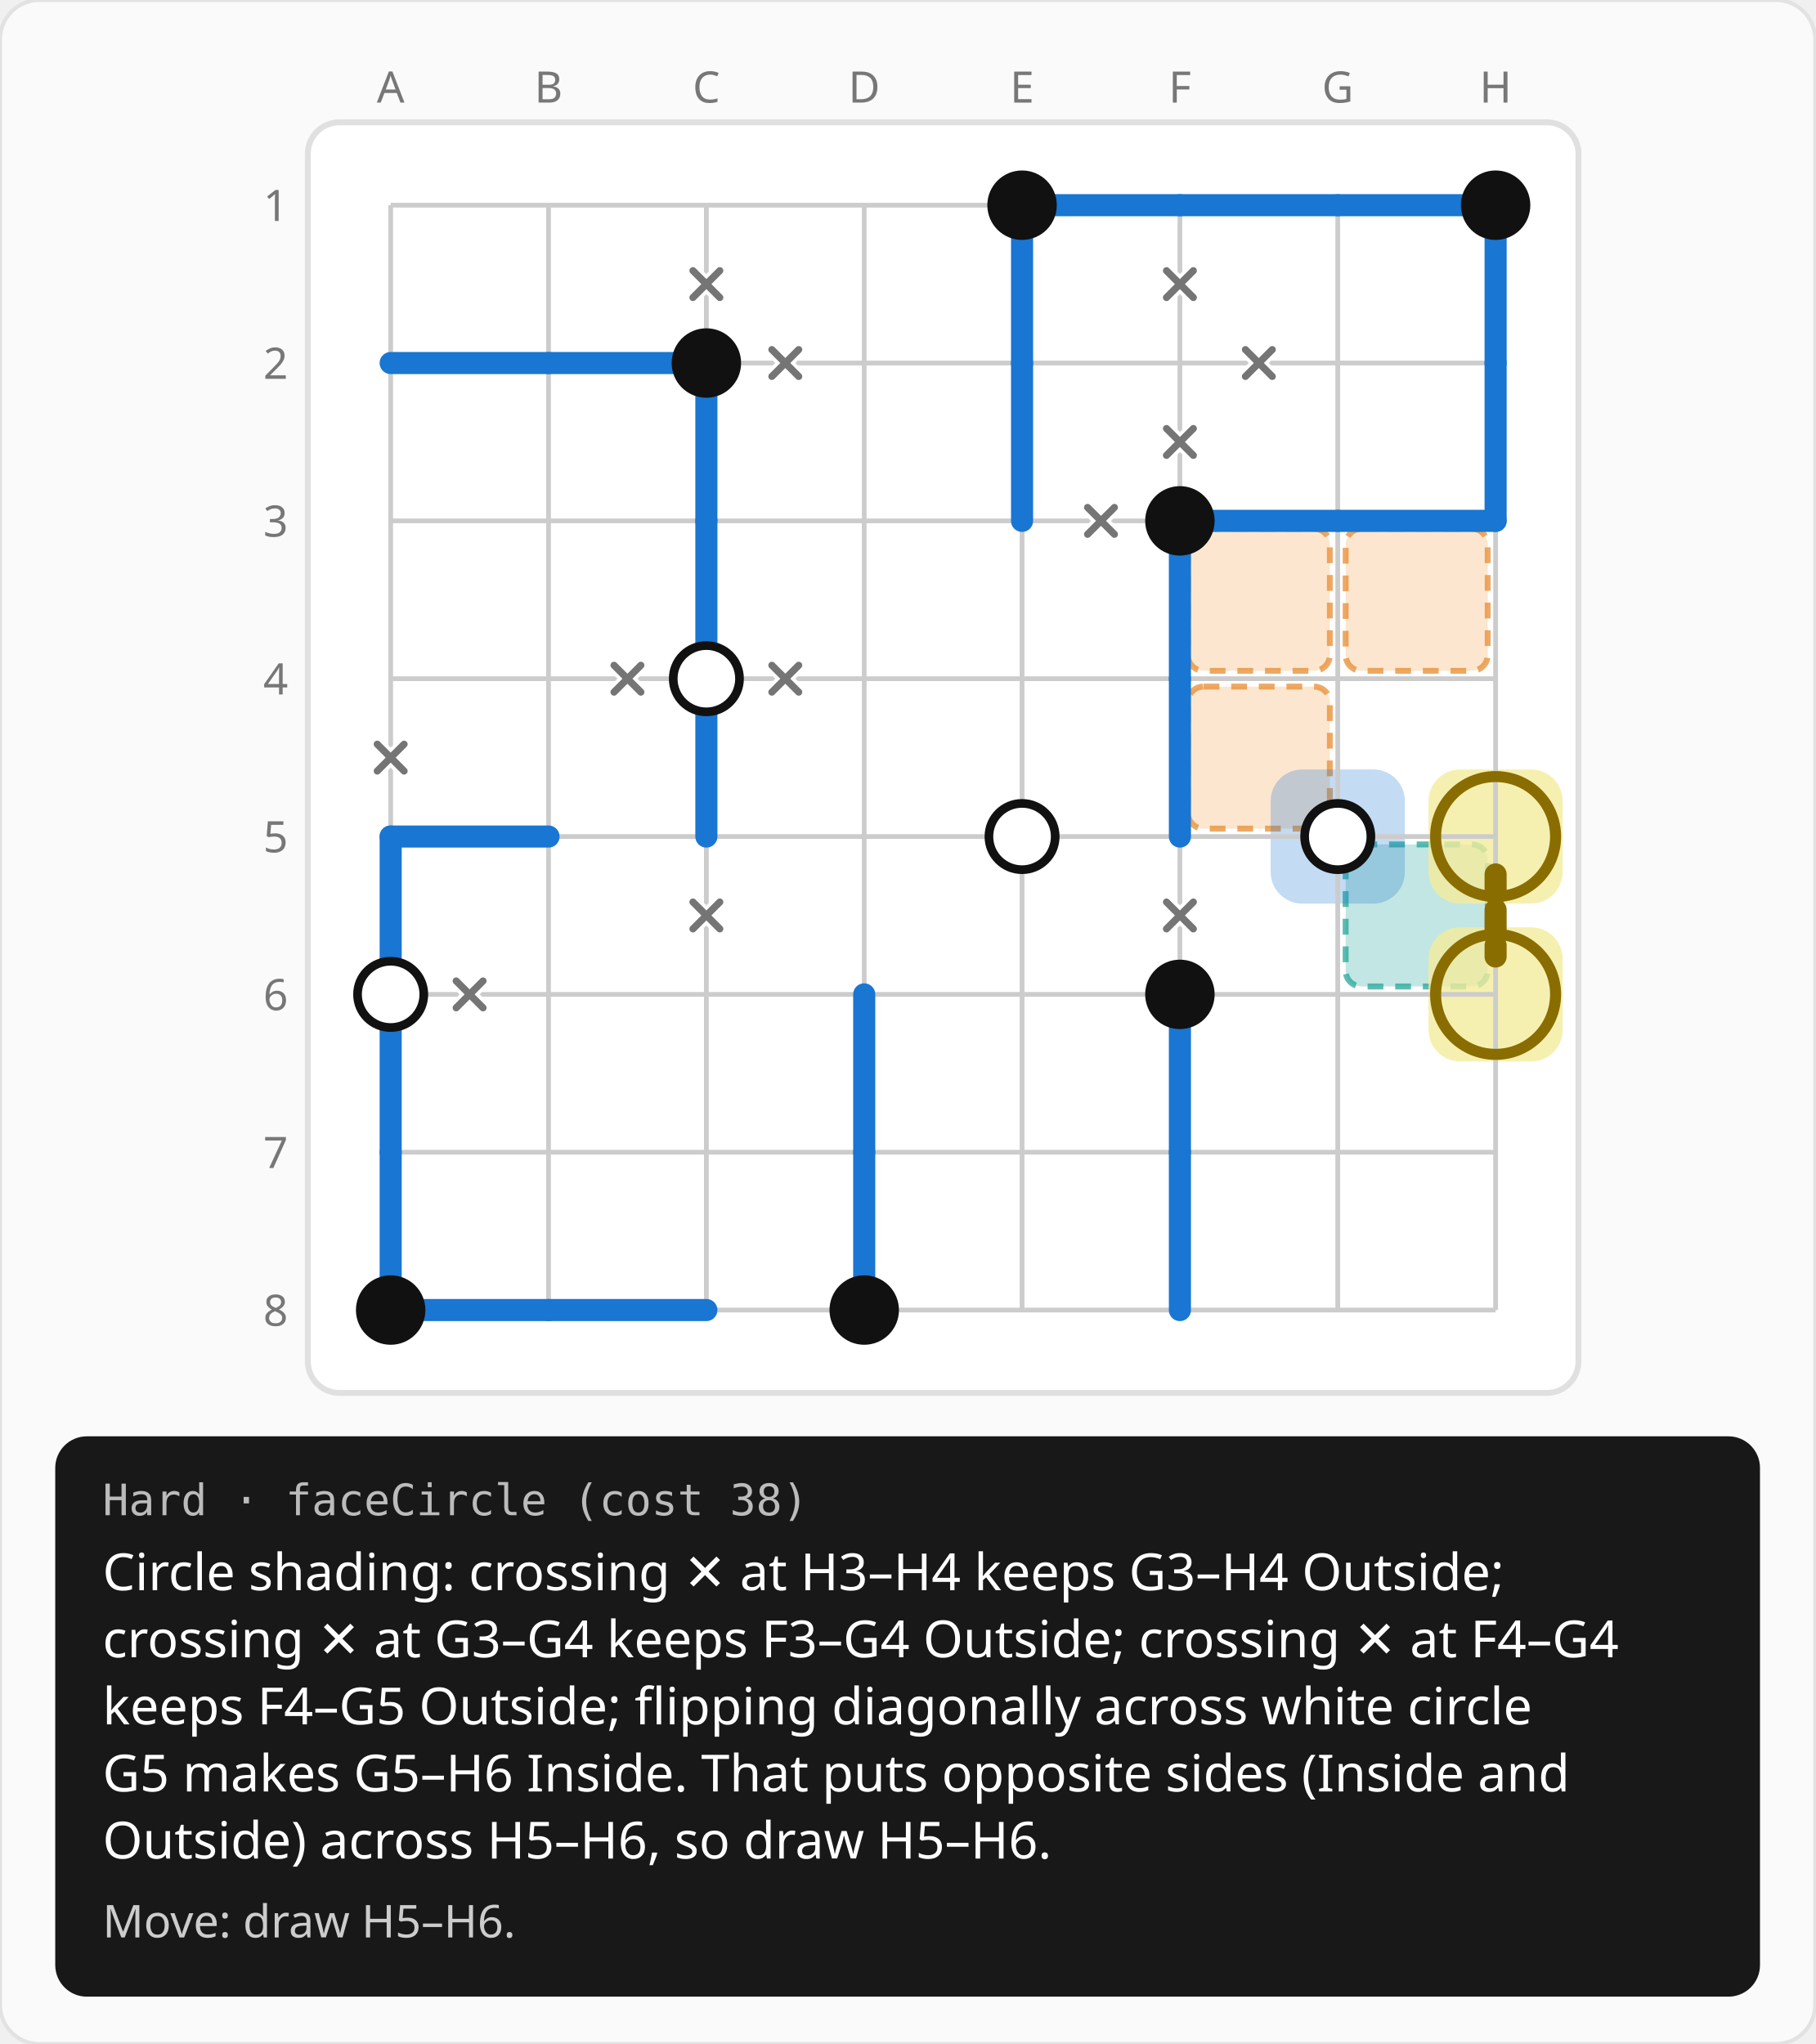
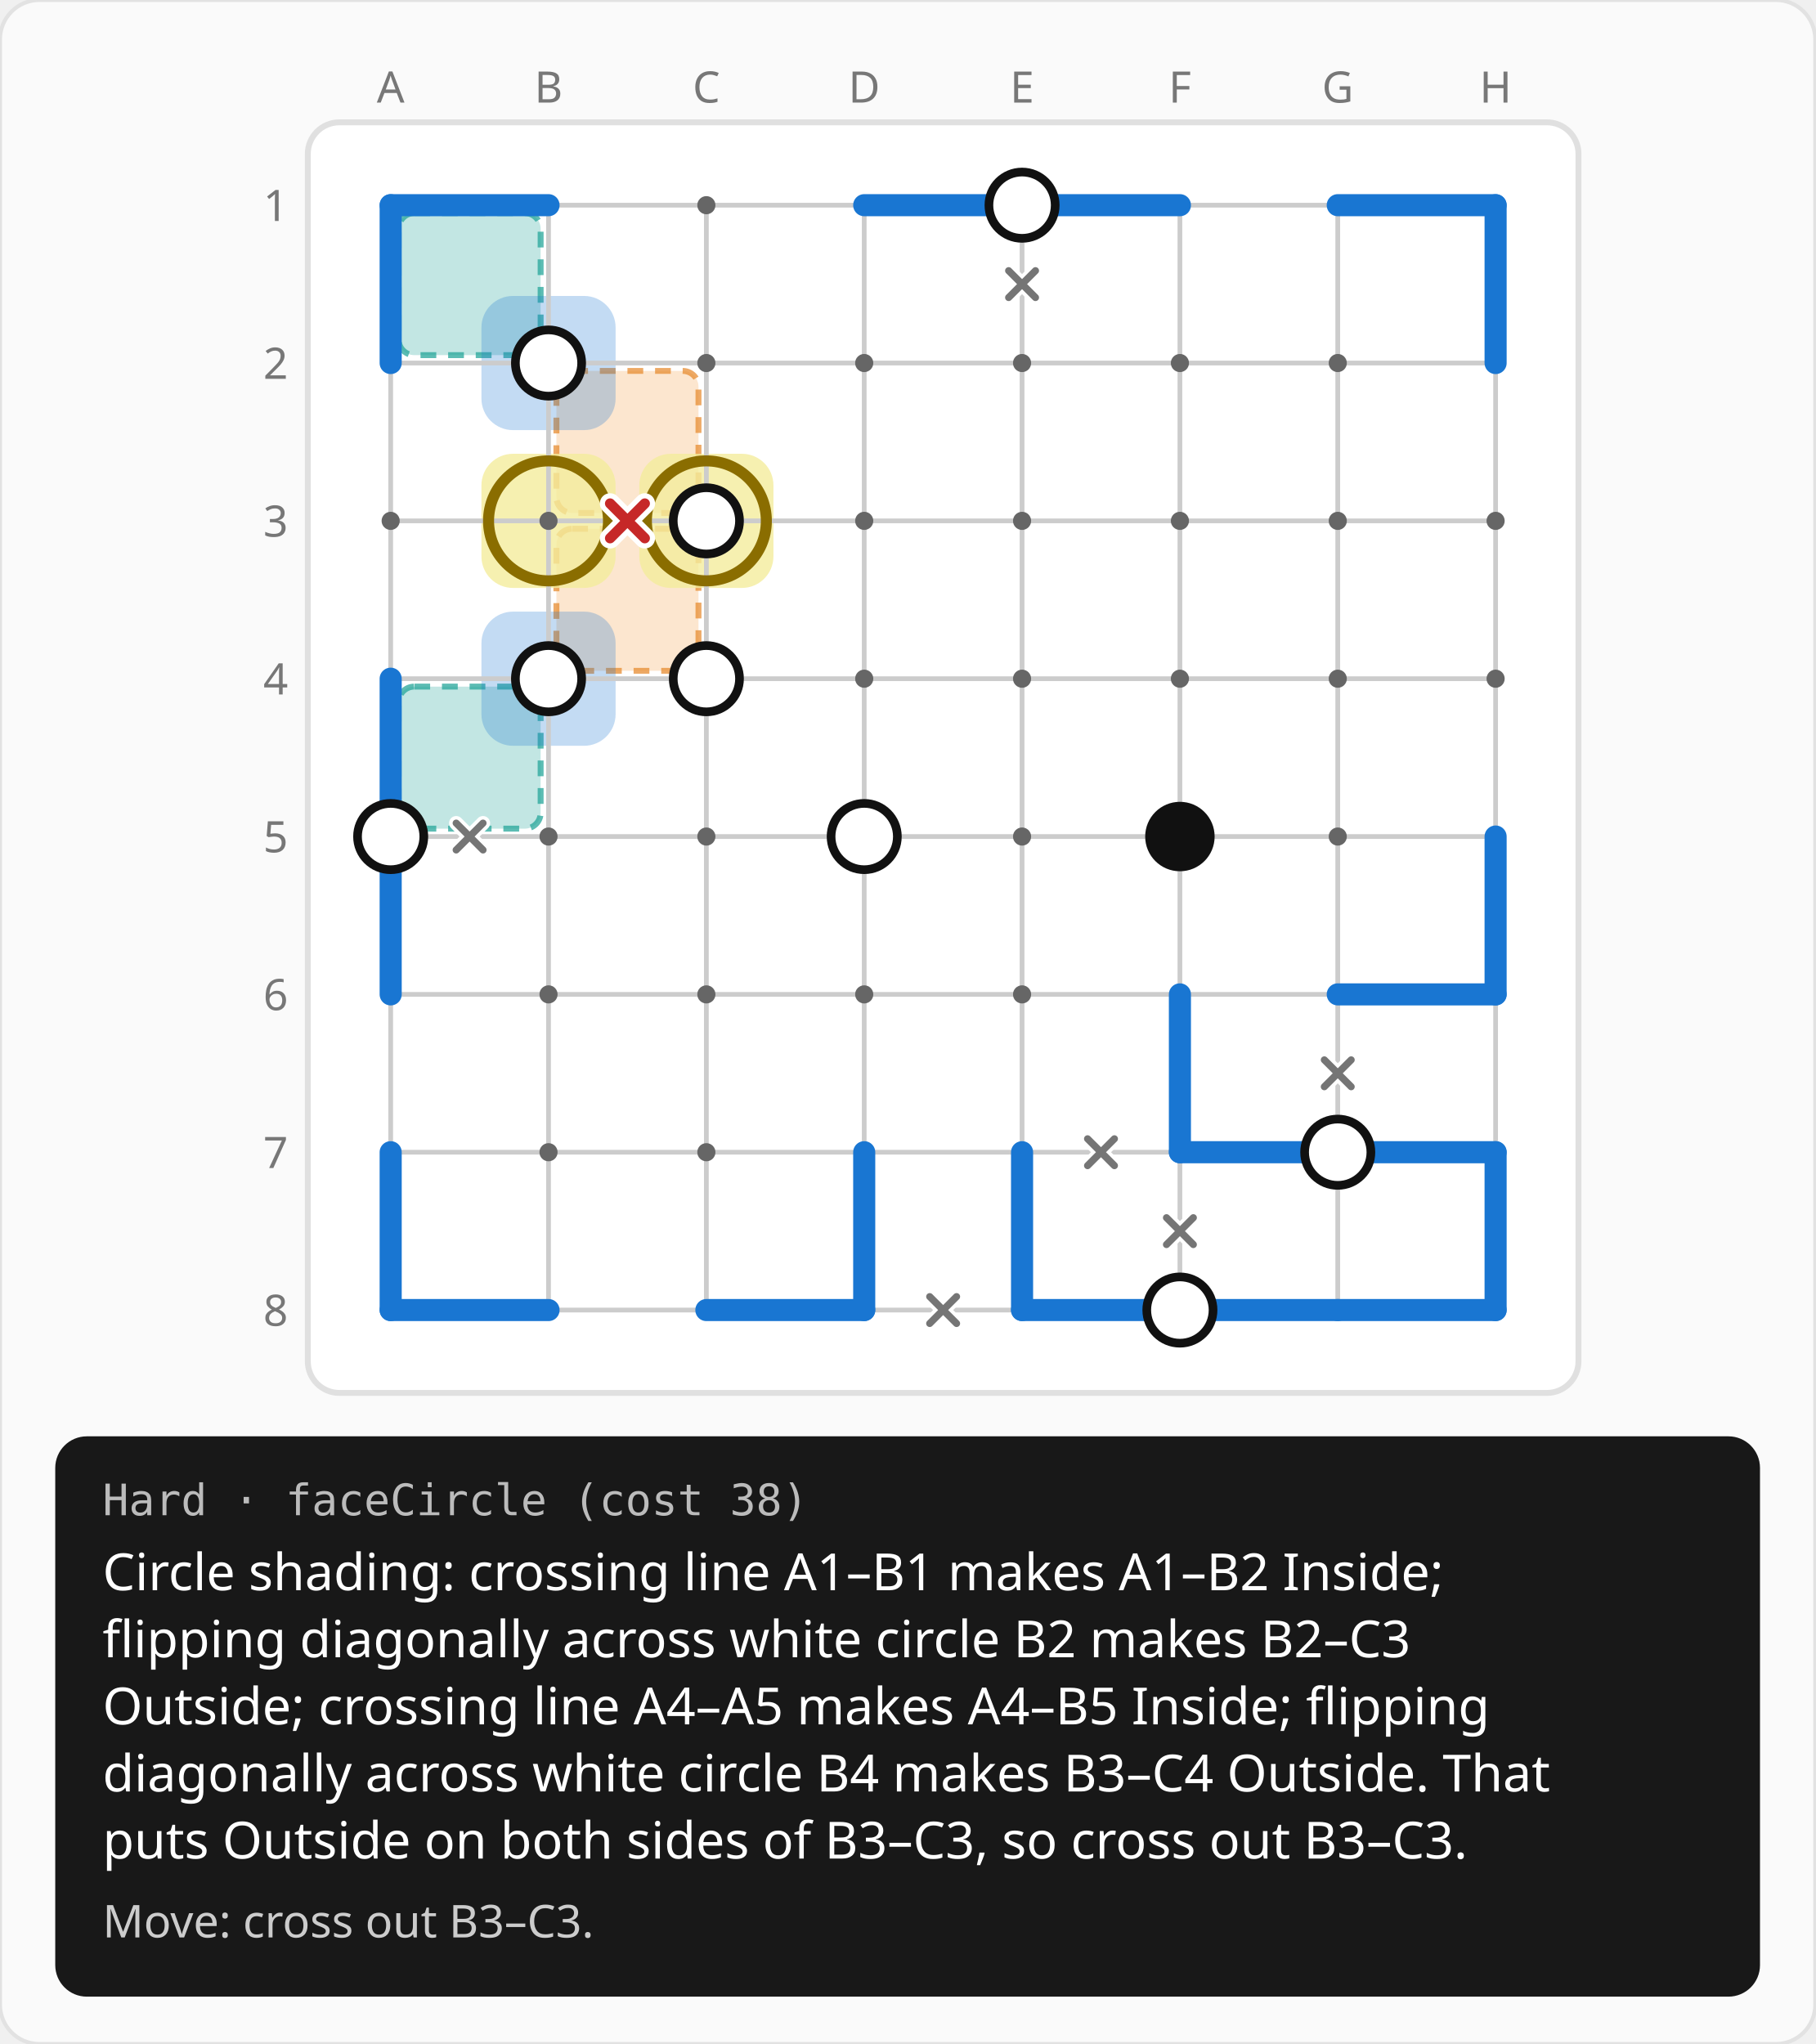
<svg xmlns="http://www.w3.org/2000/svg" width="460" height="518" viewBox="0 0 460 518">
  <rect width="460" height="518" rx="10" fill="#fafafa" stroke="#e2e2e2" />
  <defs>
    <pattern id="hatch" width="8" height="8" patternUnits="userSpaceOnUse" patternTransform="rotate(45)">
      <line x1="0" y1="0" x2="0" y2="8" stroke="#d55e00" stroke-width="3" opacity="0.55" />
    </pattern>
  </defs>
  <g transform="translate(59 12)">
    <text x="40" y="14" fill="#777777" font-size="11" font-family="system-ui, sans-serif" text-anchor="middle">A</text>
    <text x="80" y="14" fill="#777777" font-size="11" font-family="system-ui, sans-serif" text-anchor="middle">B</text>
    <text x="120" y="14" fill="#777777" font-size="11" font-family="system-ui, sans-serif" text-anchor="middle">C</text>
    <text x="160" y="14" fill="#777777" font-size="11" font-family="system-ui, sans-serif" text-anchor="middle">D</text>
    <text x="200" y="14" fill="#777777" font-size="11" font-family="system-ui, sans-serif" text-anchor="middle">E</text>
    <text x="240" y="14" fill="#777777" font-size="11" font-family="system-ui, sans-serif" text-anchor="middle">F</text>
    <text x="280" y="14" fill="#777777" font-size="11" font-family="system-ui, sans-serif" text-anchor="middle">G</text>
    <text x="320" y="14" fill="#777777" font-size="11" font-family="system-ui, sans-serif" text-anchor="middle">H</text>
    <text x="14" y="44" fill="#777777" font-size="11" font-family="system-ui, sans-serif" text-anchor="end">1</text>
    <text x="14" y="84" fill="#777777" font-size="11" font-family="system-ui, sans-serif" text-anchor="end">2</text>
    <text x="14" y="124" fill="#777777" font-size="11" font-family="system-ui, sans-serif" text-anchor="end">3</text>
    <text x="14" y="164" fill="#777777" font-size="11" font-family="system-ui, sans-serif" text-anchor="end">4</text>
    <text x="14" y="204" fill="#777777" font-size="11" font-family="system-ui, sans-serif" text-anchor="end">5</text>
    <text x="14" y="244" fill="#777777" font-size="11" font-family="system-ui, sans-serif" text-anchor="end">6</text>
    <text x="14" y="284" fill="#777777" font-size="11" font-family="system-ui, sans-serif" text-anchor="end">7</text>
    <text x="14" y="324" fill="#777777" font-size="11" font-family="system-ui, sans-serif" text-anchor="end">8</text>
    <g transform="translate(18 18)">
      <rect x="1" y="1" width="322" height="322" rx="8" fill="#ffffff" stroke="#e0e0e0" stroke-width="1.5" />
-       <rect x="264" y="184" width="36" height="36" rx="4" fill="rgba(38,166,154,0.28)" stroke="rgba(38,166,154,0.75)" stroke-width="1.5" stroke-dasharray="4 3" />
-       <rect x="264" y="104" width="36" height="36" rx="4" fill="rgba(245,166,85,0.28)" stroke="rgba(230,140,50,0.75)" stroke-width="1.5" stroke-dasharray="4 3" />
-       <rect x="224" y="104" width="36" height="36" rx="4" fill="rgba(245,166,85,0.28)" stroke="rgba(230,140,50,0.75)" stroke-width="1.5" stroke-dasharray="4 3" />
-       <rect x="224" y="144" width="36" height="36" rx="4" fill="rgba(245,166,85,0.28)" stroke="rgba(230,140,50,0.75)" stroke-width="1.5" stroke-dasharray="4 3" />
-       <rect x="245" y="165" width="34" height="34" rx="8" fill="rgba(25,118,210,0.26)" />
-       <rect x="285" y="165" width="34" height="34" rx="8" fill="rgba(244,236,156,0.8)" />
-       <rect x="285" y="205" width="34" height="34" rx="8" fill="rgba(244,236,156,0.8)" />
+       <rect x="24" y="24" width="36" height="36" rx="4" fill="rgba(38,166,154,0.28)" stroke="rgba(38,166,154,0.75)" stroke-width="1.5" stroke-dasharray="4 3" />
+       <rect x="24" y="144" width="36" height="36" rx="4" fill="rgba(38,166,154,0.28)" stroke="rgba(38,166,154,0.75)" stroke-width="1.5" stroke-dasharray="4 3" />
+       <rect x="64" y="64" width="36" height="36" rx="4" fill="rgba(245,166,85,0.28)" stroke="rgba(230,140,50,0.75)" stroke-width="1.5" stroke-dasharray="4 3" />
+       <rect x="64" y="104" width="36" height="36" rx="4" fill="rgba(245,166,85,0.28)" stroke="rgba(230,140,50,0.75)" stroke-width="1.5" stroke-dasharray="4 3" />
+       <rect x="45" y="45" width="34" height="34" rx="8" fill="rgba(25,118,210,0.26)" />
+       <rect x="45" y="125" width="34" height="34" rx="8" fill="rgba(25,118,210,0.26)" />
+       <rect x="45" y="85" width="34" height="34" rx="8" fill="rgba(244,236,156,0.8)" />
+       <rect x="85" y="85" width="34" height="34" rx="8" fill="rgba(244,236,156,0.8)" />
      <line x1="22" y1="22" x2="302" y2="22" stroke="#cccccc" stroke-width="1.2" />
      <line x1="22" y1="62" x2="302" y2="62" stroke="#cccccc" stroke-width="1.2" />
      <line x1="22" y1="102" x2="302" y2="102" stroke="#cccccc" stroke-width="1.2" />
      <line x1="22" y1="142" x2="302" y2="142" stroke="#cccccc" stroke-width="1.2" />
      <line x1="22" y1="182" x2="302" y2="182" stroke="#cccccc" stroke-width="1.2" />
      <line x1="22" y1="222" x2="302" y2="222" stroke="#cccccc" stroke-width="1.2" />
      <line x1="22" y1="262" x2="302" y2="262" stroke="#cccccc" stroke-width="1.2" />
      <line x1="22" y1="302" x2="302" y2="302" stroke="#cccccc" stroke-width="1.2" />
      <line x1="22" y1="22" x2="22" y2="302" stroke="#cccccc" stroke-width="1.2" />
      <line x1="62" y1="22" x2="62" y2="302" stroke="#cccccc" stroke-width="1.2" />
      <line x1="102" y1="22" x2="102" y2="302" stroke="#cccccc" stroke-width="1.2" />
      <line x1="142" y1="22" x2="142" y2="302" stroke="#cccccc" stroke-width="1.2" />
      <line x1="182" y1="22" x2="182" y2="302" stroke="#cccccc" stroke-width="1.2" />
      <line x1="222" y1="22" x2="222" y2="302" stroke="#cccccc" stroke-width="1.2" />
      <line x1="262" y1="22" x2="262" y2="302" stroke="#cccccc" stroke-width="1.2" />
      <line x1="302" y1="22" x2="302" y2="302" stroke="#cccccc" stroke-width="1.2" />
+       <circle cx="22" cy="22" r="2.3" fill="#666666" />
+       <circle cx="62" cy="22" r="2.3" fill="#666666" />
+       <circle cx="102" cy="22" r="2.3" fill="#666666" />
+       <circle cx="142" cy="22" r="2.3" fill="#666666" />
+       <circle cx="222" cy="22" r="2.3" fill="#666666" />
+       <circle cx="262" cy="22" r="2.3" fill="#666666" />
+       <circle cx="302" cy="22" r="2.3" fill="#666666" />
+       <circle cx="22" cy="62" r="2.3" fill="#666666" />
+       <circle cx="102" cy="62" r="2.3" fill="#666666" />
+       <circle cx="142" cy="62" r="2.3" fill="#666666" />
+       <circle cx="182" cy="62" r="2.3" fill="#666666" />
+       <circle cx="222" cy="62" r="2.3" fill="#666666" />
+       <circle cx="262" cy="62" r="2.3" fill="#666666" />
+       <circle cx="302" cy="62" r="2.3" fill="#666666" />
+       <circle cx="22" cy="102" r="2.3" fill="#666666" />
+       <circle cx="62" cy="102" r="2.3" fill="#666666" />
+       <circle cx="142" cy="102" r="2.3" fill="#666666" />
+       <circle cx="182" cy="102" r="2.3" fill="#666666" />
+       <circle cx="222" cy="102" r="2.3" fill="#666666" />
+       <circle cx="262" cy="102" r="2.3" fill="#666666" />
+       <circle cx="302" cy="102" r="2.3" fill="#666666" />
+       <circle cx="22" cy="142" r="2.3" fill="#666666" />
+       <circle cx="142" cy="142" r="2.3" fill="#666666" />
+       <circle cx="182" cy="142" r="2.3" fill="#666666" />
+       <circle cx="222" cy="142" r="2.3" fill="#666666" />
+       <circle cx="262" cy="142" r="2.3" fill="#666666" />
+       <circle cx="302" cy="142" r="2.3" fill="#666666" />
+       <circle cx="62" cy="182" r="2.3" fill="#666666" />
+       <circle cx="102" cy="182" r="2.3" fill="#666666" />
+       <circle cx="182" cy="182" r="2.3" fill="#666666" />
+       <circle cx="262" cy="182" r="2.3" fill="#666666" />
+       <circle cx="302" cy="182" r="2.3" fill="#666666" />
+       <circle cx="22" cy="222" r="2.3" fill="#666666" />
+       <circle cx="62" cy="222" r="2.3" fill="#666666" />
+       <circle cx="102" cy="222" r="2.3" fill="#666666" />
+       <circle cx="142" cy="222" r="2.3" fill="#666666" />
+       <circle cx="182" cy="222" r="2.3" fill="#666666" />
+       <circle cx="222" cy="222" r="2.3" fill="#666666" />
+       <circle cx="262" cy="222" r="2.3" fill="#666666" />
+       <circle cx="302" cy="222" r="2.3" fill="#666666" />
+       <circle cx="22" cy="262" r="2.3" fill="#666666" />
+       <circle cx="62" cy="262" r="2.3" fill="#666666" />
+       <circle cx="102" cy="262" r="2.3" fill="#666666" />
+       <circle cx="142" cy="262" r="2.3" fill="#666666" />
+       <circle cx="182" cy="262" r="2.3" fill="#666666" />
+       <circle cx="222" cy="262" r="2.3" fill="#666666" />
+       <circle cx="302" cy="262" r="2.3" fill="#666666" />
+       <circle cx="22" cy="302" r="2.3" fill="#666666" />
+       <circle cx="62" cy="302" r="2.3" fill="#666666" />
+       <circle cx="102" cy="302" r="2.3" fill="#666666" />
+       <circle cx="142" cy="302" r="2.3" fill="#666666" />
+       <circle cx="182" cy="302" r="2.3" fill="#666666" />
+       <circle cx="262" cy="302" r="2.3" fill="#666666" />
+       <circle cx="302" cy="302" r="2.3" fill="#666666" />
+       <line x1="22" y1="22" x2="62" y2="22" stroke="#1976d2" stroke-width="5.6" stroke-linecap="round" />
+       <line x1="22" y1="22" x2="22" y2="62" stroke="#1976d2" stroke-width="5.6" stroke-linecap="round" />
+       <line x1="142" y1="22" x2="182" y2="22" stroke="#1976d2" stroke-width="5.6" stroke-linecap="round" />
      <line x1="182" y1="22" x2="222" y2="22" stroke="#1976d2" stroke-width="5.6" stroke-linecap="round" />
-       <line x1="182" y1="22" x2="182" y2="62" stroke="#1976d2" stroke-width="5.6" stroke-linecap="round" />
-       <line x1="222" y1="22" x2="262" y2="22" stroke="#1976d2" stroke-width="5.6" stroke-linecap="round" />
      <line x1="262" y1="22" x2="302" y2="22" stroke="#1976d2" stroke-width="5.6" stroke-linecap="round" />
      <line x1="302" y1="22" x2="302" y2="62" stroke="#1976d2" stroke-width="5.6" stroke-linecap="round" />
-       <line x1="22" y1="62" x2="62" y2="62" stroke="#1976d2" stroke-width="5.6" stroke-linecap="round" />
-       <line x1="62" y1="62" x2="102" y2="62" stroke="#1976d2" stroke-width="5.6" stroke-linecap="round" />
-       <line x1="102" y1="62" x2="102" y2="102" stroke="#1976d2" stroke-width="5.6" stroke-linecap="round" />
-       <line x1="182" y1="62" x2="182" y2="102" stroke="#1976d2" stroke-width="5.6" stroke-linecap="round" />
-       <line x1="302" y1="62" x2="302" y2="102" stroke="#1976d2" stroke-width="5.6" stroke-linecap="round" />
-       <line x1="102" y1="102" x2="102" y2="142" stroke="#1976d2" stroke-width="5.6" stroke-linecap="round" />
-       <line x1="222" y1="102" x2="262" y2="102" stroke="#1976d2" stroke-width="5.6" stroke-linecap="round" />
-       <line x1="222" y1="102" x2="222" y2="142" stroke="#1976d2" stroke-width="5.6" stroke-linecap="round" />
-       <line x1="262" y1="102" x2="302" y2="102" stroke="#1976d2" stroke-width="5.6" stroke-linecap="round" />
-       <line x1="102" y1="142" x2="102" y2="182" stroke="#1976d2" stroke-width="5.6" stroke-linecap="round" />
-       <line x1="222" y1="142" x2="222" y2="182" stroke="#1976d2" stroke-width="5.6" stroke-linecap="round" />
-       <line x1="22" y1="182" x2="62" y2="182" stroke="#1976d2" stroke-width="5.6" stroke-linecap="round" />
+       <line x1="22" y1="142" x2="22" y2="182" stroke="#1976d2" stroke-width="5.6" stroke-linecap="round" />
      <line x1="22" y1="182" x2="22" y2="222" stroke="#1976d2" stroke-width="5.6" stroke-linecap="round" />
-       <line x1="22" y1="222" x2="22" y2="262" stroke="#1976d2" stroke-width="5.6" stroke-linecap="round" />
-       <line x1="142" y1="222" x2="142" y2="262" stroke="#1976d2" stroke-width="5.6" stroke-linecap="round" />
+       <line x1="302" y1="182" x2="302" y2="222" stroke="#1976d2" stroke-width="5.6" stroke-linecap="round" />
      <line x1="222" y1="222" x2="222" y2="262" stroke="#1976d2" stroke-width="5.6" stroke-linecap="round" />
+       <line x1="262" y1="222" x2="302" y2="222" stroke="#1976d2" stroke-width="5.6" stroke-linecap="round" />
      <line x1="22" y1="262" x2="22" y2="302" stroke="#1976d2" stroke-width="5.6" stroke-linecap="round" />
      <line x1="142" y1="262" x2="142" y2="302" stroke="#1976d2" stroke-width="5.6" stroke-linecap="round" />
-       <line x1="222" y1="262" x2="222" y2="302" stroke="#1976d2" stroke-width="5.6" stroke-linecap="round" />
+       <line x1="182" y1="262" x2="182" y2="302" stroke="#1976d2" stroke-width="5.6" stroke-linecap="round" />
+       <line x1="222" y1="262" x2="262" y2="262" stroke="#1976d2" stroke-width="5.6" stroke-linecap="round" />
+       <line x1="262" y1="262" x2="302" y2="262" stroke="#1976d2" stroke-width="5.6" stroke-linecap="round" />
+       <line x1="302" y1="262" x2="302" y2="302" stroke="#1976d2" stroke-width="5.6" stroke-linecap="round" />
      <line x1="22" y1="302" x2="62" y2="302" stroke="#1976d2" stroke-width="5.6" stroke-linecap="round" />
-       <line x1="62" y1="302" x2="102" y2="302" stroke="#1976d2" stroke-width="5.6" stroke-linecap="round" />
-       <circle cx="182" cy="22" r="8.8" fill="#111111" />
-       <circle cx="302" cy="22" r="8.8" fill="#111111" />
-       <circle cx="102" cy="62" r="8.8" fill="#111111" />
-       <circle cx="222" cy="102" r="8.8" fill="#111111" />
+       <line x1="102" y1="302" x2="142" y2="302" stroke="#1976d2" stroke-width="5.6" stroke-linecap="round" />
+       <line x1="182" y1="302" x2="222" y2="302" stroke="#1976d2" stroke-width="5.6" stroke-linecap="round" />
+       <line x1="222" y1="302" x2="262" y2="302" stroke="#1976d2" stroke-width="5.6" stroke-linecap="round" />
+       <line x1="262" y1="302" x2="302" y2="302" stroke="#1976d2" stroke-width="5.6" stroke-linecap="round" />
+       <circle cx="182" cy="22" r="8.4" fill="#ffffff" />
+       <circle cx="182" cy="22" r="8.4" fill="none" stroke="#111111" stroke-width="2.2" />
+       <circle cx="62" cy="62" r="8.4" fill="#ffffff" />
+       <circle cx="62" cy="62" r="8.4" fill="none" stroke="#111111" stroke-width="2.2" />
+       <circle cx="102" cy="102" r="8.4" fill="#ffffff" />
+       <circle cx="102" cy="102" r="8.4" fill="none" stroke="#111111" stroke-width="2.2" />
+       <circle cx="62" cy="142" r="8.4" fill="#ffffff" />
+       <circle cx="62" cy="142" r="8.4" fill="none" stroke="#111111" stroke-width="2.2" />
      <circle cx="102" cy="142" r="8.4" fill="#ffffff" />
      <circle cx="102" cy="142" r="8.4" fill="none" stroke="#111111" stroke-width="2.2" />
-       <circle cx="182" cy="182" r="8.4" fill="#ffffff" />
-       <circle cx="182" cy="182" r="8.4" fill="none" stroke="#111111" stroke-width="2.2" />
-       <circle cx="262" cy="182" r="8.4" fill="#ffffff" />
-       <circle cx="262" cy="182" r="8.4" fill="none" stroke="#111111" stroke-width="2.2" />
-       <circle cx="22" cy="222" r="8.4" fill="#ffffff" />
-       <circle cx="22" cy="222" r="8.4" fill="none" stroke="#111111" stroke-width="2.2" />
-       <circle cx="222" cy="222" r="8.8" fill="#111111" />
-       <circle cx="22" cy="302" r="8.8" fill="#111111" />
-       <circle cx="142" cy="302" r="8.8" fill="#111111" />
-       <path d="M98.6 38.6L105.4 45.4M98.6 45.4L105.4 38.6" stroke="#ffffff" stroke-width="3.6" stroke-linecap="round" />
-       <path d="M98.6 38.6L105.4 45.4M98.6 45.4L105.4 38.6" stroke="#757575" stroke-width="1.8" stroke-linecap="round" />
-       <path d="M218.6 38.6L225.4 45.4M218.6 45.4L225.4 38.6" stroke="#ffffff" stroke-width="3.6" stroke-linecap="round" />
-       <path d="M218.6 38.6L225.4 45.4M218.6 45.4L225.4 38.6" stroke="#757575" stroke-width="1.8" stroke-linecap="round" />
-       <path d="M118.6 58.6L125.4 65.4M118.6 65.4L125.4 58.6" stroke="#ffffff" stroke-width="3.6" stroke-linecap="round" />
-       <path d="M118.6 58.6L125.4 65.4M118.6 65.4L125.4 58.6" stroke="#757575" stroke-width="1.8" stroke-linecap="round" />
-       <path d="M238.6 58.6L245.4 65.4M238.6 65.4L245.4 58.6" stroke="#ffffff" stroke-width="3.6" stroke-linecap="round" />
-       <path d="M238.6 58.6L245.4 65.4M238.6 65.4L245.4 58.6" stroke="#757575" stroke-width="1.8" stroke-linecap="round" />
-       <path d="M218.6 78.6L225.4 85.4M218.6 85.4L225.4 78.6" stroke="#ffffff" stroke-width="3.6" stroke-linecap="round" />
-       <path d="M218.6 78.6L225.4 85.4M218.6 85.4L225.4 78.6" stroke="#757575" stroke-width="1.8" stroke-linecap="round" />
-       <path d="M198.6 98.6L205.4 105.4M198.6 105.4L205.4 98.6" stroke="#ffffff" stroke-width="3.6" stroke-linecap="round" />
-       <path d="M198.6 98.6L205.4 105.4M198.6 105.4L205.4 98.6" stroke="#757575" stroke-width="1.8" stroke-linecap="round" />
-       <path d="M18.6 158.6L25.4 165.4M18.6 165.4L25.4 158.6" stroke="#ffffff" stroke-width="3.6" stroke-linecap="round" />
-       <path d="M18.6 158.6L25.4 165.4M18.6 165.4L25.4 158.6" stroke="#757575" stroke-width="1.8" stroke-linecap="round" />
-       <path d="M78.6 138.6L85.4 145.4M78.6 145.4L85.4 138.6" stroke="#ffffff" stroke-width="3.6" stroke-linecap="round" />
-       <path d="M78.6 138.6L85.4 145.4M78.6 145.4L85.4 138.6" stroke="#757575" stroke-width="1.8" stroke-linecap="round" />
-       <path d="M118.6 138.6L125.4 145.4M118.6 145.4L125.4 138.6" stroke="#ffffff" stroke-width="3.6" stroke-linecap="round" />
-       <path d="M118.6 138.6L125.4 145.4M118.6 145.4L125.4 138.6" stroke="#757575" stroke-width="1.8" stroke-linecap="round" />
-       <path d="M98.6 198.6L105.4 205.4M98.6 205.4L105.4 198.6" stroke="#ffffff" stroke-width="3.6" stroke-linecap="round" />
-       <path d="M98.6 198.6L105.4 205.4M98.6 205.4L105.4 198.6" stroke="#757575" stroke-width="1.8" stroke-linecap="round" />
-       <path d="M218.6 198.6L225.4 205.4M218.6 205.4L225.4 198.6" stroke="#ffffff" stroke-width="3.6" stroke-linecap="round" />
-       <path d="M218.6 198.6L225.4 205.4M218.6 205.4L225.4 198.6" stroke="#757575" stroke-width="1.8" stroke-linecap="round" />
-       <path d="M38.6 218.6L45.4 225.4M38.6 225.4L45.4 218.6" stroke="#ffffff" stroke-width="3.6" stroke-linecap="round" />
-       <path d="M38.6 218.6L45.4 225.4M38.6 225.4L45.4 218.6" stroke="#757575" stroke-width="1.8" stroke-linecap="round" />
-       <circle cx="302" cy="182" r="15.2" fill="none" stroke="#8a6d00" stroke-width="2.8" />
-       <circle cx="302" cy="222" r="15.2" fill="none" stroke="#8a6d00" stroke-width="2.8" />
-       <line x1="302" y1="191.6" x2="302" y2="212.4" stroke="#8a6d00" stroke-width="5.6" stroke-linecap="round" stroke-dasharray="5 4" />
+       <circle cx="22" cy="182" r="8.4" fill="#ffffff" />
+       <circle cx="22" cy="182" r="8.4" fill="none" stroke="#111111" stroke-width="2.2" />
+       <circle cx="142" cy="182" r="8.4" fill="#ffffff" />
+       <circle cx="142" cy="182" r="8.4" fill="none" stroke="#111111" stroke-width="2.2" />
+       <circle cx="222" cy="182" r="8.8" fill="#111111" />
+       <circle cx="262" cy="262" r="8.4" fill="#ffffff" />
+       <circle cx="262" cy="262" r="8.4" fill="none" stroke="#111111" stroke-width="2.2" />
+       <circle cx="222" cy="302" r="8.4" fill="#ffffff" />
+       <circle cx="222" cy="302" r="8.4" fill="none" stroke="#111111" stroke-width="2.2" />
+       <path d="M178.6 38.6L185.4 45.4M178.6 45.4L185.4 38.6" stroke="#ffffff" stroke-width="3.6" stroke-linecap="round" />
+       <path d="M178.6 38.6L185.4 45.4M178.6 45.4L185.4 38.6" stroke="#757575" stroke-width="1.8" stroke-linecap="round" />
+       <path d="M38.6 178.6L45.4 185.4M38.6 185.4L45.4 178.6" stroke="#ffffff" stroke-width="3.6" stroke-linecap="round" />
+       <path d="M38.6 178.6L45.4 185.4M38.6 185.4L45.4 178.6" stroke="#757575" stroke-width="1.8" stroke-linecap="round" />
+       <path d="M258.6 238.6L265.4 245.4M258.6 245.4L265.4 238.6" stroke="#ffffff" stroke-width="3.6" stroke-linecap="round" />
+       <path d="M258.6 238.6L265.4 245.4M258.6 245.4L265.4 238.6" stroke="#757575" stroke-width="1.8" stroke-linecap="round" />
+       <path d="M198.6 258.6L205.4 265.4M198.6 265.4L205.4 258.6" stroke="#ffffff" stroke-width="3.6" stroke-linecap="round" />
+       <path d="M198.6 258.6L205.4 265.4M198.6 265.4L205.4 258.6" stroke="#757575" stroke-width="1.8" stroke-linecap="round" />
+       <path d="M218.6 278.6L225.4 285.4M218.6 285.4L225.4 278.6" stroke="#ffffff" stroke-width="3.6" stroke-linecap="round" />
+       <path d="M218.6 278.6L225.4 285.4M218.6 285.4L225.4 278.6" stroke="#757575" stroke-width="1.8" stroke-linecap="round" />
+       <path d="M158.6 298.6L165.4 305.4M158.6 305.4L165.4 298.6" stroke="#ffffff" stroke-width="3.6" stroke-linecap="round" />
+       <path d="M158.6 298.6L165.4 305.4M158.6 305.4L165.4 298.6" stroke="#757575" stroke-width="1.8" stroke-linecap="round" />
+       <circle cx="62" cy="102" r="15.2" fill="none" stroke="#8a6d00" stroke-width="2.8" />
+       <circle cx="102" cy="102" r="15.2" fill="none" stroke="#8a6d00" stroke-width="2.8" />
+       <path d="M77.6 97.6L86.4 106.4M77.6 106.4L86.4 97.6" stroke="#ffffff" stroke-width="5.2" stroke-linecap="round" />
+       <path d="M77.6 97.6L86.4 106.4M77.6 106.4L86.4 97.6" stroke="#c62828" stroke-width="2.6" stroke-linecap="round" />
    </g>
  </g>
  <rect x="14" y="364" width="432" height="142" rx="8" fill="#181818" />
  <text x="26" y="384" fill="#bbbbbb" font-size="11" font-family="ui-monospace, Menlo, monospace">Hard · faceCircle (cost 38)</text>
-   <text x="26" y="403" fill="#ffffff" font-size="13" font-family="system-ui, sans-serif">Circle shading: crossing ✕ at H3–H4 keeps G3–H4 Outside;</text>
-   <text x="26" y="420" fill="#ffffff" font-size="13" font-family="system-ui, sans-serif">crossing ✕ at G3–G4 keeps F3–G4 Outside; crossing ✕ at F4–G4</text>
-   <text x="26" y="437" fill="#ffffff" font-size="13" font-family="system-ui, sans-serif">keeps F4–G5 Outside; flipping diagonally across white circle</text>
-   <text x="26" y="454" fill="#ffffff" font-size="13" font-family="system-ui, sans-serif">G5 makes G5–H6 Inside. That puts opposite sides (Inside and</text>
-   <text x="26" y="471" fill="#ffffff" font-size="13" font-family="system-ui, sans-serif">Outside) across H5–H6, so draw H5–H6.</text>
-   <text x="26" y="491" fill="#cccccc" font-size="11.5" font-family="system-ui, sans-serif">Move: draw H5–H6.</text>
+   <text x="26" y="403" fill="#ffffff" font-size="13" font-family="system-ui, sans-serif">Circle shading: crossing line A1–B1 makes A1–B2 Inside;</text>
+   <text x="26" y="420" fill="#ffffff" font-size="13" font-family="system-ui, sans-serif">flipping diagonally across white circle B2 makes B2–C3</text>
+   <text x="26" y="437" fill="#ffffff" font-size="13" font-family="system-ui, sans-serif">Outside; crossing line A4–A5 makes A4–B5 Inside; flipping</text>
+   <text x="26" y="454" fill="#ffffff" font-size="13" font-family="system-ui, sans-serif">diagonally across white circle B4 makes B3–C4 Outside. That</text>
+   <text x="26" y="471" fill="#ffffff" font-size="13" font-family="system-ui, sans-serif">puts Outside on both sides of B3–C3, so cross out B3–C3.</text>
+   <text x="26" y="491" fill="#cccccc" font-size="11.5" font-family="system-ui, sans-serif">Move: cross out B3–C3.</text>
</svg>
